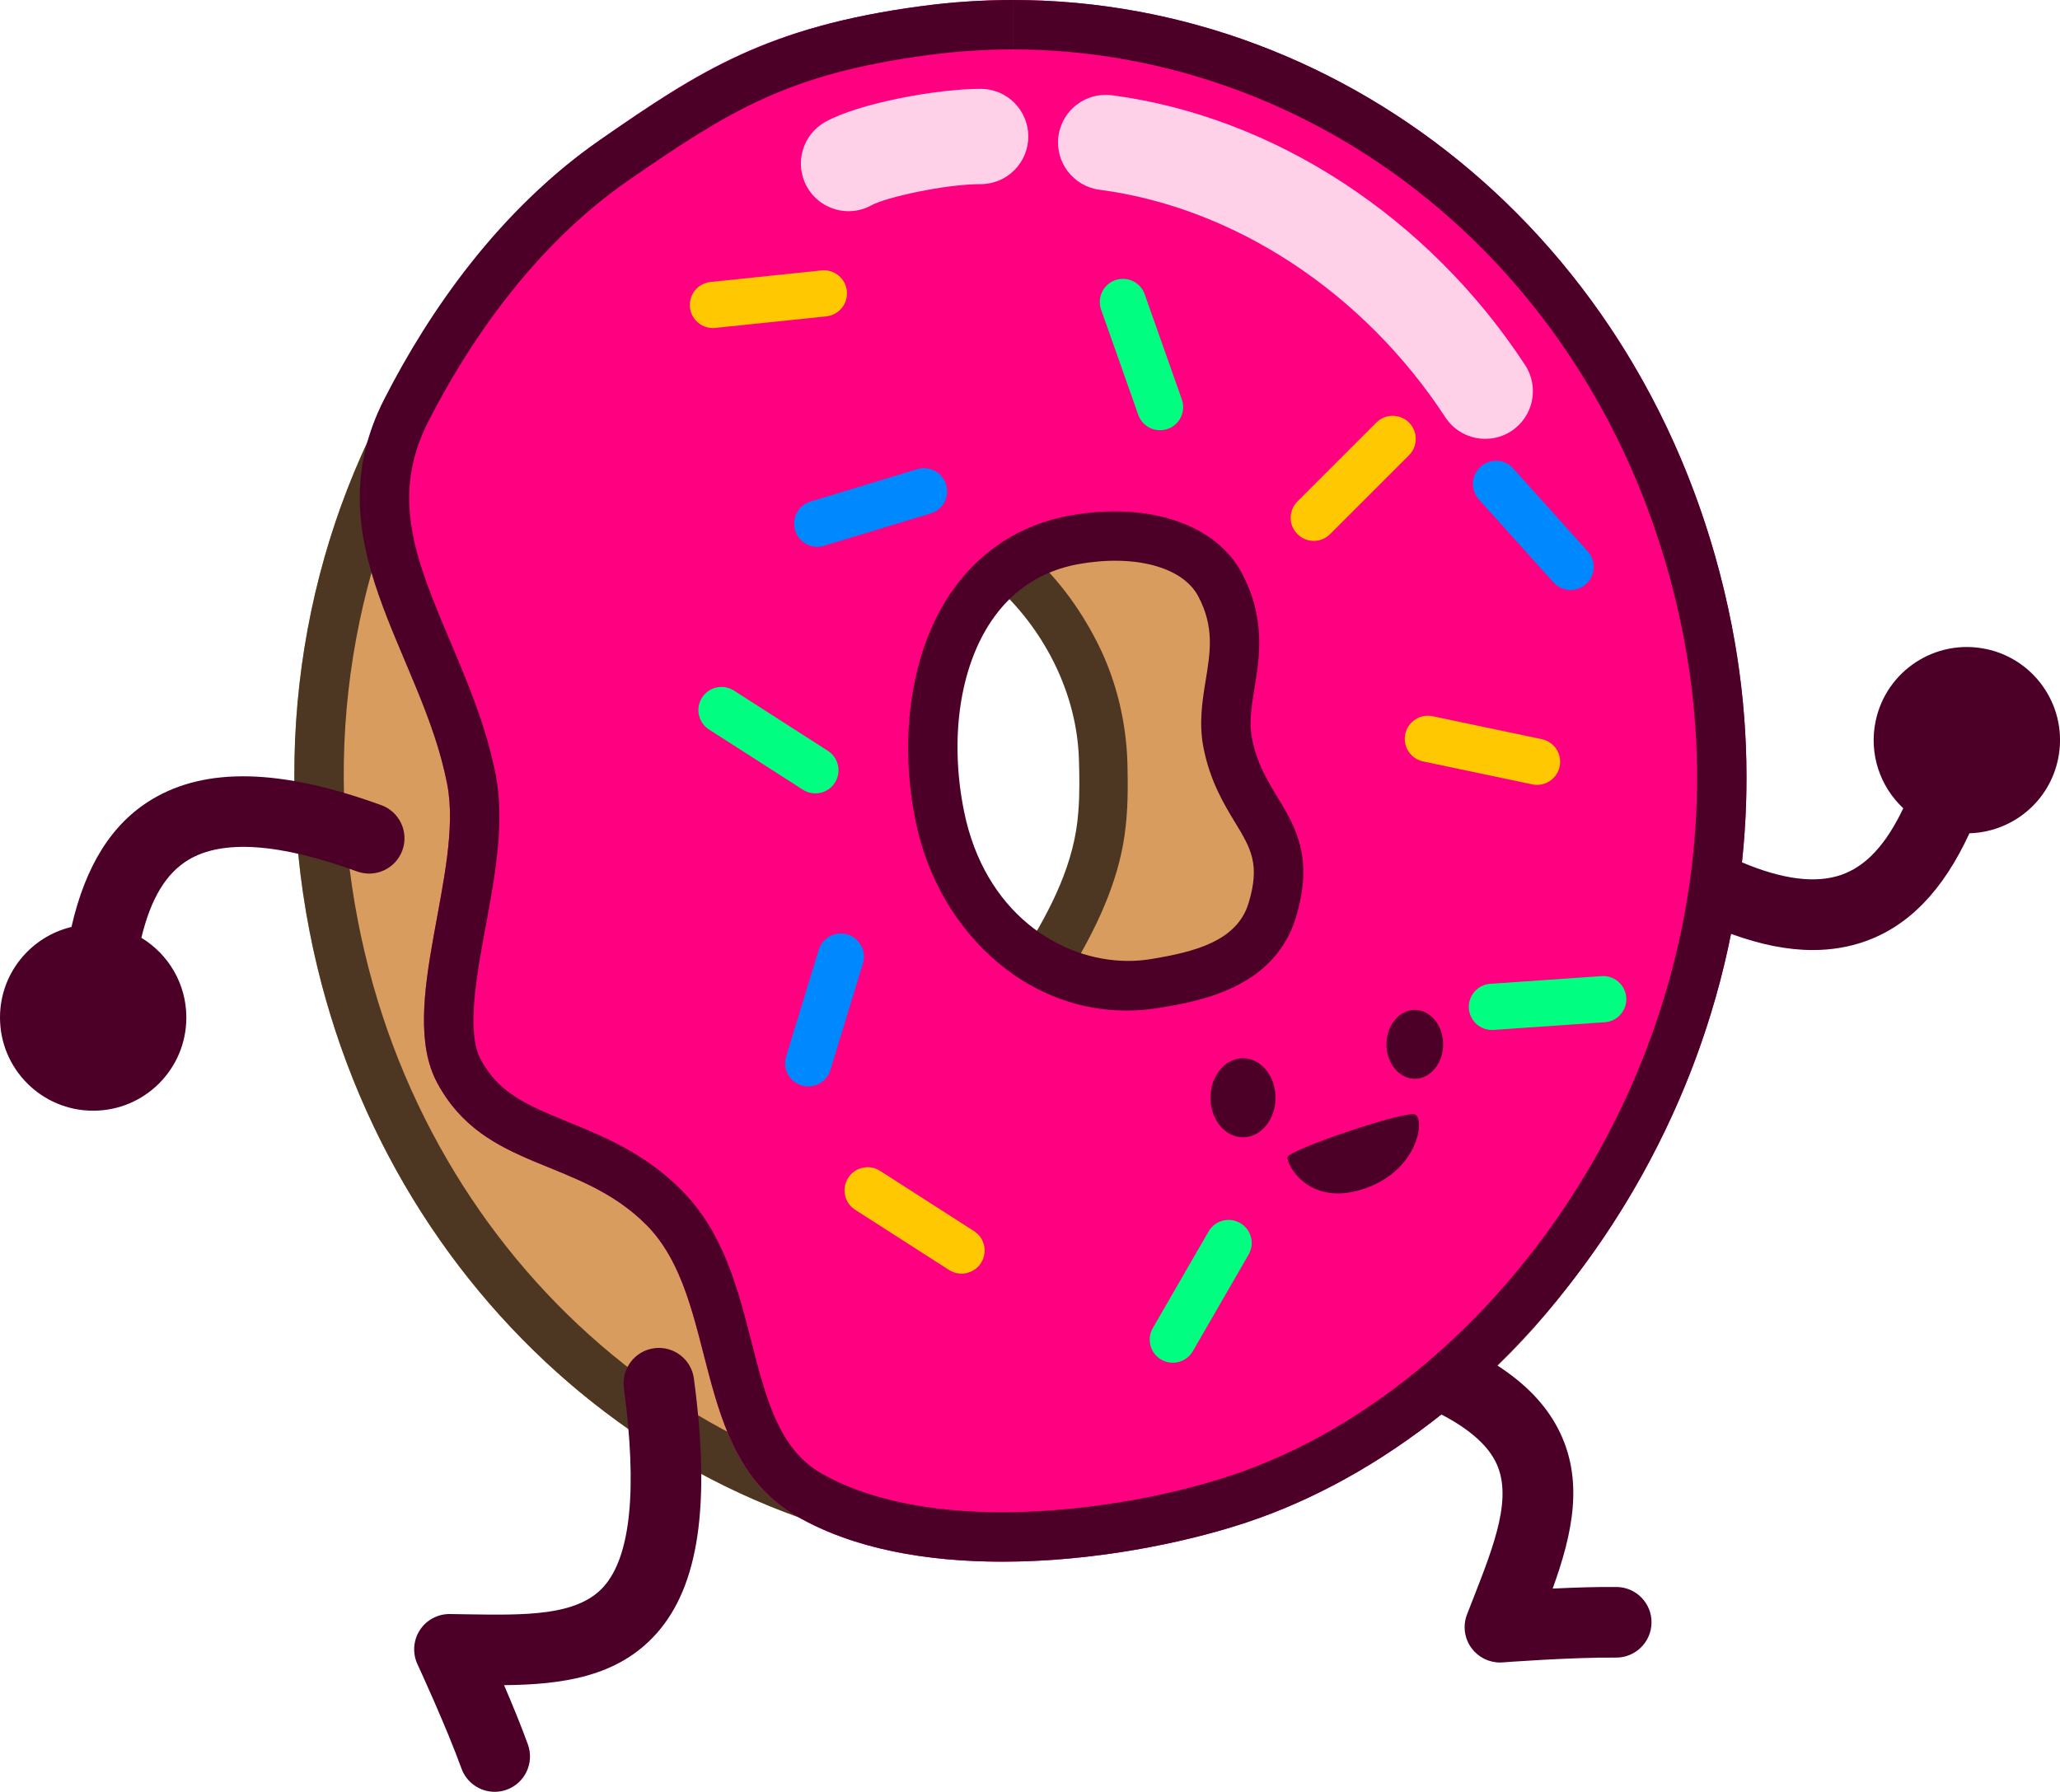
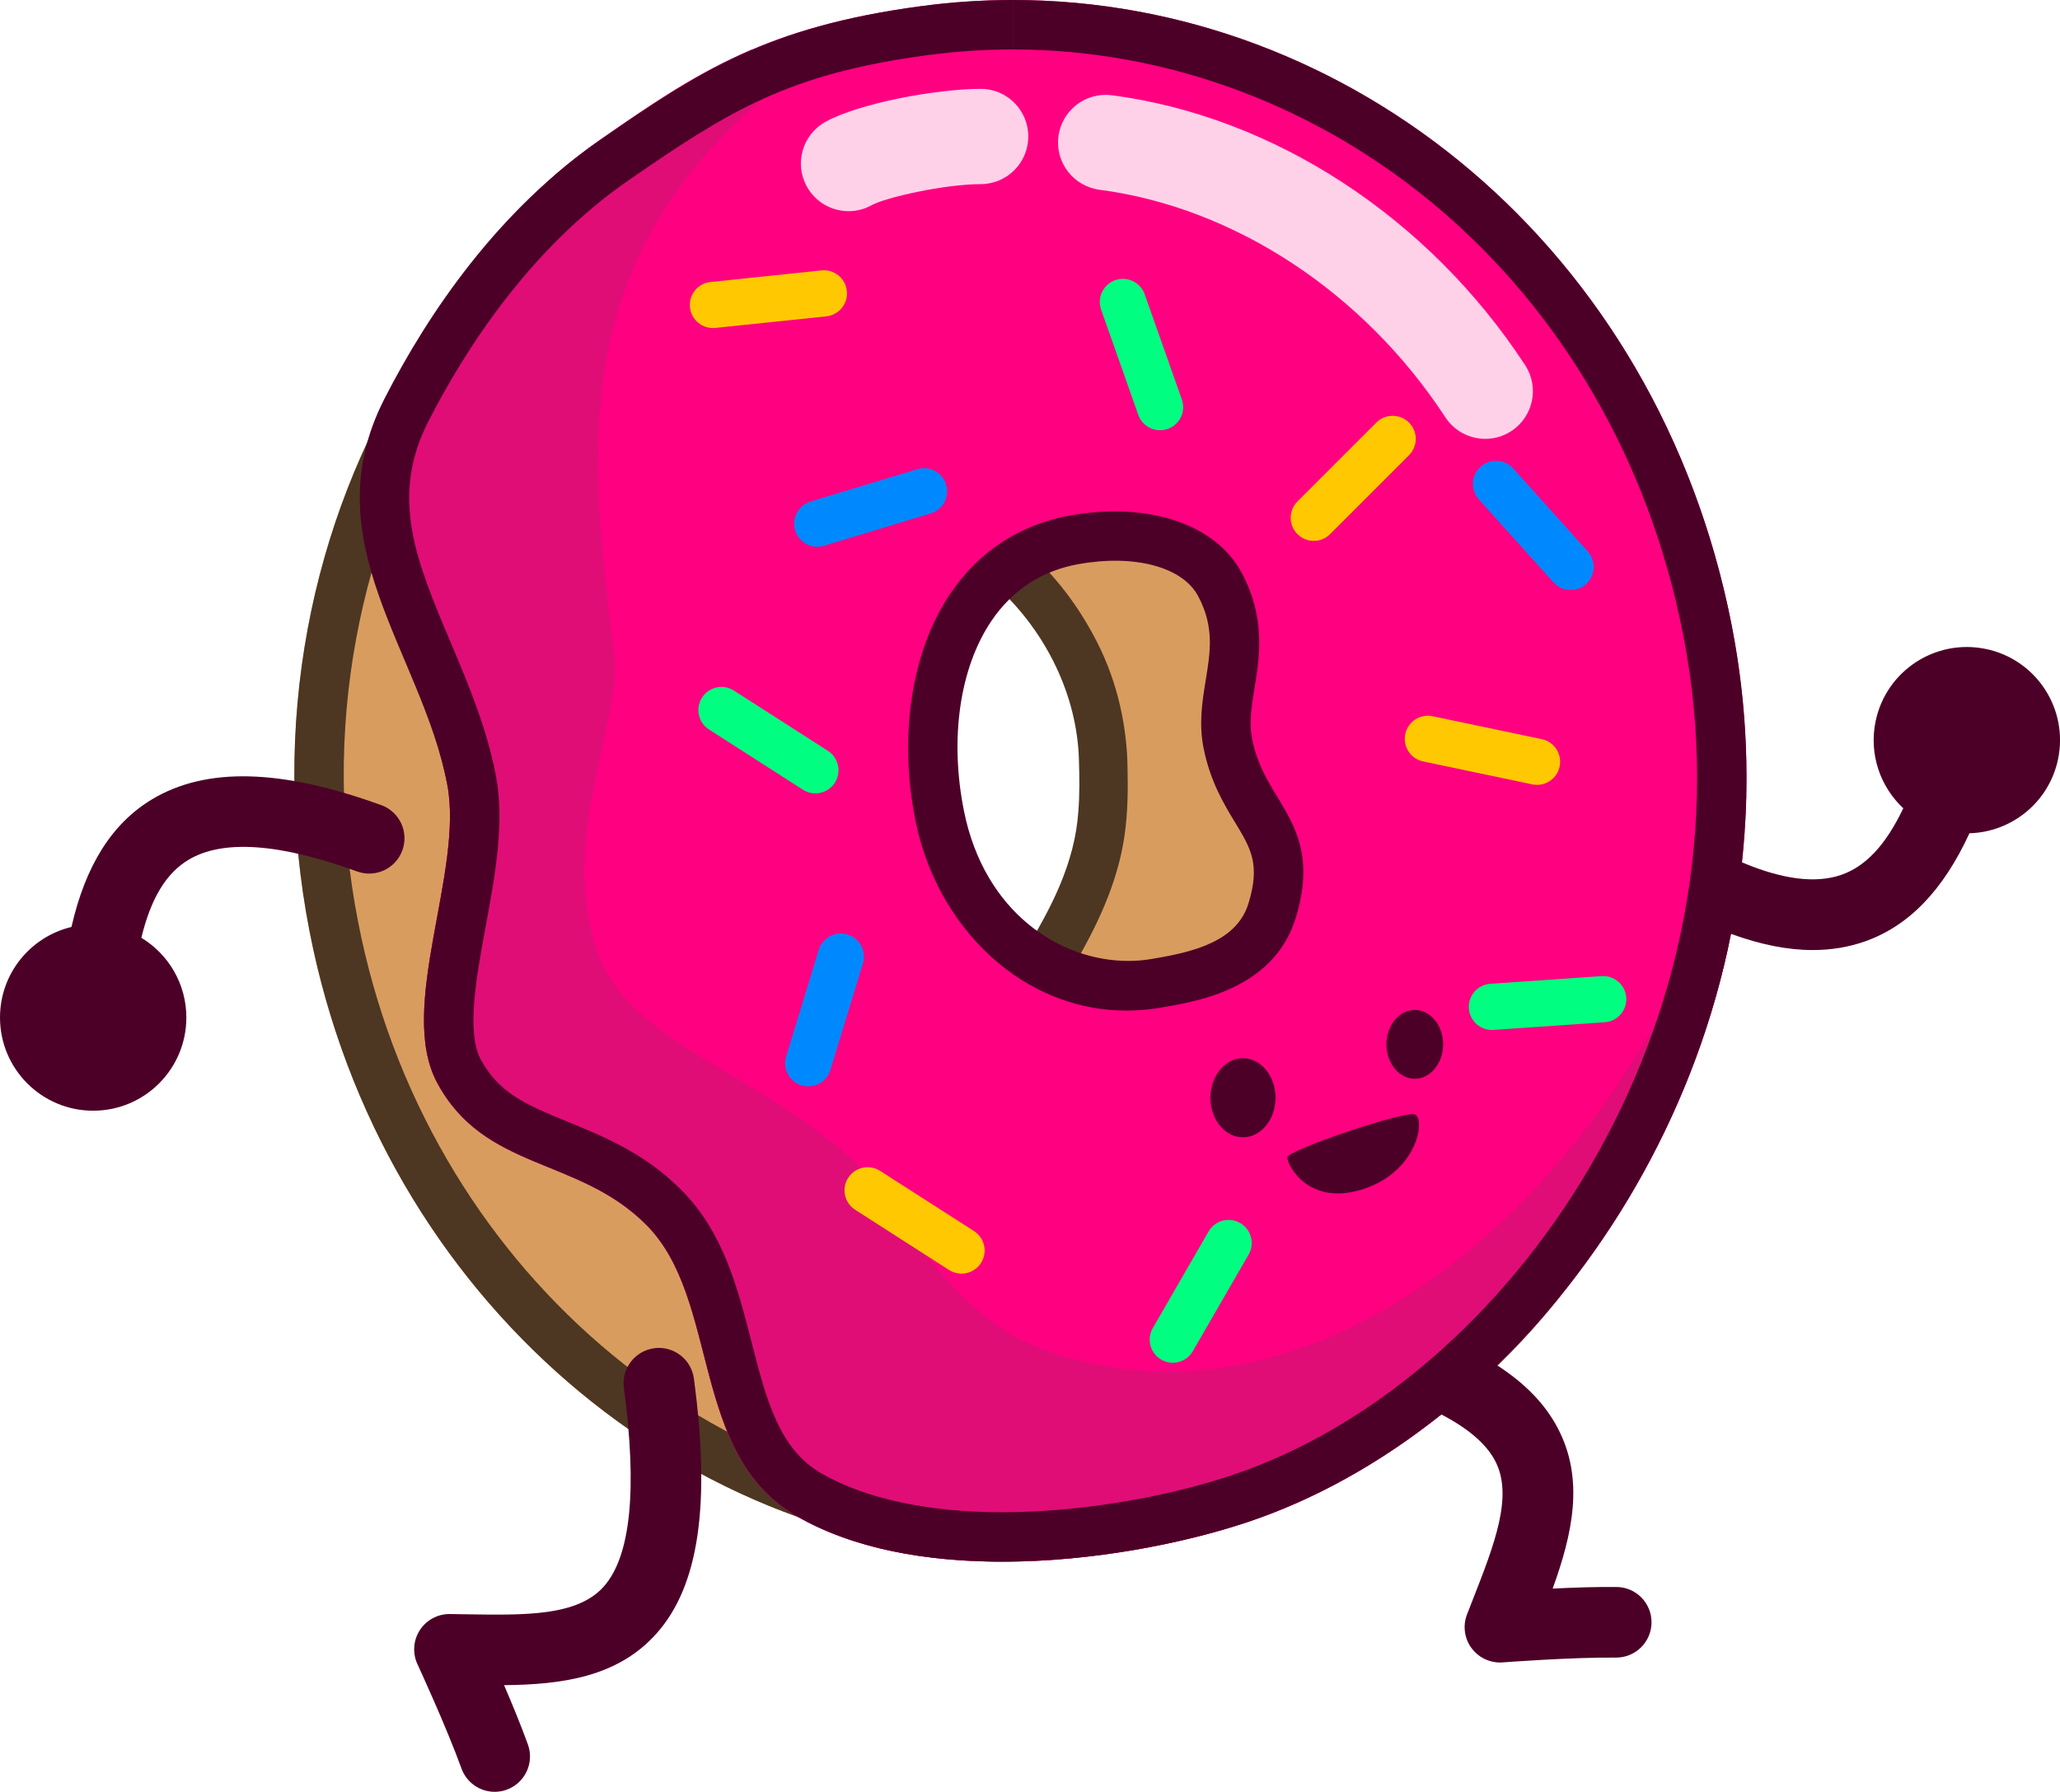
<svg xmlns="http://www.w3.org/2000/svg" viewBox="0 0 583.45 507.55">
  <defs>
    <style>
      .cls-1 {
        fill: #ffc800;
      }

-       .cls-1, .cls-2, .cls-3, .cls-4, .cls-5, .cls-6, .cls-7, .cls-8, .cls-9 {
+       .cls-1, .cls-2, .cls-3, .cls-4, .cls-5, .cls-6, .cls-7, .cls-8, .cls-9, .cls-10 {
        stroke-width: 0px;
      }

      .cls-2 {
        fill: #ffd1e8;
      }

      .cls-3 {
        fill: #def7f2;
      }

      .cls-4 {
        fill: #4d3722;
      }

      .cls-5 {
        fill: #ff0081;
      }

      .cls-6 {
        fill: #4d0027;
      }

-       .cls-10 {
+       .cls-11 {
        mix-blend-mode: multiply;
      }

-       .cls-11 {
+       .cls-7 {
+         fill: #e00d77;
+       }
+ 
+       .cls-12 {
        isolation: isolate;
      }

-       .cls-7 {
+       .cls-8 {
        fill: #00ff80;
      }

-       .cls-8 {
+       .cls-9 {
        fill: #d99c5f;
      }

-       .cls-9 {
+       .cls-10 {
        fill: #08f;
      }
    </style>
  </defs>
-   <g class="cls-11">
+   <g class="cls-12">
    <g id="Layer_2" data-name="Layer 2">
      <g id="Layer_1-2" data-name="Layer 1">
-         <path class="cls-8" d="M484.21,186.49C461.32,69.21,353.99-8.54,244.5,12.83c-109.5,21.37-179.7,133.78-156.81,251.07,22.89,117.29,130.22,195.04,239.72,173.66,109.5-21.37,179.7-133.78,156.81-251.07ZM313.17,216.6l-15.85,68.71-61.3-60.12,54.07-69.87,23.08,61.28Z" />
+         <path class="cls-9" d="M484.21,186.49C461.32,69.21,353.99-8.54,244.5,12.83c-109.5,21.37-179.7,133.78-156.81,251.07,22.89,117.29,130.22,195.04,239.72,173.66,109.5-21.37,179.7-133.78,156.81-251.07ZM313.17,216.6l-15.85,68.71-61.3-60.12,54.07-69.87,23.08,61.28Z" />
        <path class="cls-4" d="M280.96,23.29c43.42,0,86.33,16.38,120.84,46.13,17.22,14.85,31.85,32.5,43.47,52.47,12.05,20.7,20.53,43.34,25.21,67.29,5.26,26.93,5.44,54.01.53,80.47-4.73,25.5-13.95,49.37-27.42,70.93-27.54,44.09-69.75,73.66-118.86,83.24-11.14,2.17-22.5,3.28-33.77,3.28-43.42,0-86.34-16.38-120.84-46.13-17.22-14.85-31.85-32.5-43.47-52.47-12.05-20.71-20.53-43.34-25.21-67.29-5.26-26.93-5.44-54.01-.53-80.47,4.73-25.5,13.95-49.37,27.42-70.93,27.54-44.09,69.75-73.66,118.86-83.24,11.13-2.17,22.49-3.27,33.78-3.28h0M280.95,9.29c-12.04,0-24.24,1.15-36.45,3.54-109.5,21.37-179.7,133.78-156.81,251.07,20.34,104.21,107.32,177.2,203.27,177.2,12.04,0,24.24-1.15,36.45-3.54,109.5-21.37,179.7-133.78,156.81-251.07C463.87,82.29,376.89,9.29,280.95,9.29h0Z" />
-         <g class="cls-10">
+         <g class="cls-11">
          <path class="cls-3" d="M297.01,382.8c-31.33-10.78-41.26-42.82-59.02-57.34-29.59-24.2-60.18-31.56-68.63-55.49-11.57-32.79,7.09-65.34,4.57-85.25-7.71-60.88-14.52-118.61,58.01-168.98,1.48-1.02-5.83-1.56-19.09-1.65-15.14,6.47-27.66,14.89-42.62,25.35-38.35,26.78-37.64,48.02-54.07,81.95-19.78,40.85,3.15,63.08,10.5,100.72,4.82,24.7-14.35,63.23-2.82,84.62,13.5,25.04,39.88,20.86,59.15,40.14,21.13,21.13,12.22,64.9,42.5,82.5,35.84,20.83,94.34,12.86,127.42,1.91,62.3-20.62,119.18-83.99,136.42-162.34,2.74-18.19,4.42-31.92,5.1-38.93.07-1.59.12-3.19.16-4.79-25.24,101.72-114.07,186.32-197.6,157.57Z" />
        </g>
        <g>
          <path class="cls-5" d="M304.6,184.72c.06.12.13.24.19.37-.06-.12-.13-.24-.19-.37Z" />
          <path class="cls-5" d="M306.71,189.3c.07.17.14.33.21.5-.07-.17-.14-.33-.21-.5Z" />
          <path class="cls-5" d="M289.96,164.26s-.02-.02-.03-.03c0,0,.02.02.03.03Z" />
          <path class="cls-5" d="M305.68,186.97c.07.14.14.28.2.43-.07-.15-.14-.28-.2-.43Z" />
          <path class="cls-5" d="M301.14,178.54c.04.07.09.14.13.21-.04-.07-.09-.14-.13-.21Z" />
          <path class="cls-5" d="M302.32,180.51c.05.09.1.17.15.26-.05-.09-.1-.17-.15-.26Z" />
          <path class="cls-5" d="M303.47,182.57c.06.11.12.21.17.31-.06-.11-.12-.21-.17-.31Z" />
          <path class="cls-5" d="M299.94,176.65c.04.06.08.12.12.18-.04-.06-.08-.12-.12-.18Z" />
          <path class="cls-5" d="M307.69,191.74c.07.18.15.36.21.55-.07-.19-.14-.36-.21-.55Z" />
          <path class="cls-5" d="M310.83,202.3c.06.3.14.59.2.89-.06-.3-.13-.59-.2-.89Z" />
          <path class="cls-5" d="M311.85,208.16c.04.33.1.66.14.99-.04-.34-.09-.66-.14-.99Z" />
          <path class="cls-5" d="M312.21,211.41c.02.29.06.57.08.86-.02-.29-.06-.57-.08-.86Z" />
          <path class="cls-5" d="M311.39,205.15c.06.33.12.64.18.97-.05-.33-.12-.65-.18-.97Z" />
          <path class="cls-5" d="M308.6,194.25c.07.21.15.42.22.63-.07-.21-.15-.42-.22-.63Z" />
          <path class="cls-5" d="M310.18,199.55c.07.26.14.51.21.78-.07-.26-.14-.52-.21-.78Z" />
          <path class="cls-5" d="M309.43,196.86c.07.23.15.46.22.7-.07-.24-.15-.46-.22-.7Z" />
          <path class="cls-5" d="M291.87,166.27s.02.02.03.04c-.01-.01-.02-.02-.03-.04Z" />
          <path class="cls-5" d="M287.59,161.97s.03.03.05.04c-.02-.01-.03-.03-.05-.04Z" />
          <path class="cls-5" d="M288.28,162.62s.02.02.03.03c-.01-.01-.02-.02-.03-.03Z" />
          <path class="cls-5" d="M287.01,161.45s.03.03.05.05c-.02-.02-.03-.03-.05-.05Z" />
          <path class="cls-5" d="M298.75,174.88s.06.09.1.13c-.03-.05-.06-.09-.1-.13Z" />
          <path class="cls-5" d="M490.51,177.37C467.62,60.08,365.81-12.35,260.83,1.75c-43.45,5.83-62.79,18.28-90.61,37.7-38.35,26.78-37.64,48.02-54.07,81.95-19.78,40.85,3.15,63.08,10.5,100.72,4.82,24.7-14.35,63.23-2.82,84.62,13.5,25.04,39.88,20.86,59.15,40.14,21.13,21.13,12.22,64.9,42.5,82.5,35.84,20.83,94.34,12.86,127.42,1.91,85.32-28.24,160.48-136.64,137.59-253.92ZM327.24,278.57c-11.45,1.91-22.08-.24-31.2-5.17-15.2-8.23-26.22-24.22-29.85-42.14-5.51-27.15.27-56.57,19.78-70.69,0,0-.02-.01-.02-.01,0,0,11.23-6.37,18.32-7.65,19.3-3.46,42.5.32,41.29,12.72-.84,8.51,3.92,39.66,6.49,46.9,4.27,12.02,5.46,32.35,8.26,45.42,3.98,18.59-23.3,19-33.07,20.63Z" />
          <path class="cls-5" d="M286.54,161.04s.04.03.05.05c-.02-.02-.04-.03-.05-.05Z" />
          <path class="cls-5" d="M286.19,160.74s.04.03.06.05c-.03-.02-.04-.03-.06-.05Z" />
          <path class="cls-5" d="M289.07,163.37s.02.02.02.02c0,0-.02-.02-.02-.02Z" />
          <path class="cls-5" d="M285.97,160.56s.04.03.07.05c-.04-.03-.06-.05-.07-.05Z" />
          <path class="cls-5" d="M296.35,171.61s.05.06.07.09c-.02-.03-.05-.06-.07-.09Z" />
          <path class="cls-5" d="M297.54,173.19s.06.08.09.12c-.03-.04-.06-.08-.09-.12Z" />
          <path class="cls-5" d="M295.18,170.13s.03.04.05.06c-.02-.02-.03-.04-.05-.06Z" />
          <path class="cls-5" d="M290.87,165.2s.02.02.03.03c0-.01-.02-.02-.03-.03Z" />
          <path class="cls-5" d="M292.93,167.45s.03.03.04.04c-.01-.02-.03-.03-.04-.04Z" />
          <path class="cls-5" d="M294.03,168.73s.03.04.05.06c-.02-.02-.03-.04-.05-.06Z" />
        </g>
        <g>
          <path class="cls-2" d="M431.96,103.43c-27.36-41.85-71.12-70.42-117.04-76.45-7.4-.96-14.17,4.24-15.14,11.63-.97,7.39,4.24,14.17,11.63,15.14,38.22,5.01,74.84,29.11,97.95,64.45,2.59,3.96,6.91,6.11,11.31,6.11,2.53,0,5.1-.71,7.38-2.2,6.24-4.08,7.99-12.45,3.91-18.69Z" />
          <path class="cls-2" d="M277.74,25.17c-12.53,0-34.45,4.08-43.95,9.34-6.52,3.61-8.88,11.83-5.26,18.35,2.47,4.45,7.07,6.96,11.82,6.96,2.21,0,4.46-.55,6.53-1.7,3.95-2.19,20.68-5.96,30.86-5.96,7.46,0,13.5-6.04,13.5-13.5s-6.04-13.5-13.5-13.5Z" />
        </g>
        <path class="cls-4" d="M290.09,269.7c7.6-12.28,14.38-25.36,15.33-39.92.39-4.69.31-9.98.16-14.72-.56-18.23-9.36-35.9-22.65-48.29l7.16-11.44c8.67,7.34,15.54,16.55,20.68,26.66,5.7,11.2,8.58,23.94,8.59,36.56.16,6.86-.04,13.89-1.28,20.7-2.5,13.67-8.97,26.2-16.1,37.84l-11.89-7.38Z" />
+         <path class="cls-7" d="M297.01,382.8c-31.33-10.78-41.26-42.82-59.02-57.34-29.59-24.2-60.18-31.56-68.63-55.49-11.57-32.79,7.09-65.34,4.57-85.25-7.71-60.88-14.52-118.61,58.01-168.98,1.48-1.02-5.83-1.56-19.09-1.65-15.14,6.47-27.66,14.89-42.62,25.35-38.35,26.78-37.64,48.02-54.07,81.95-19.78,40.85,3.15,63.08,10.5,100.72,4.82,24.7-14.35,63.23-2.82,84.62,13.5,25.04,39.88,20.86,59.15,40.14,21.13,21.13,12.22,64.9,42.5,82.5,35.84,20.83,94.34,12.86,127.42,1.91,62.3-20.62,119.18-83.99,136.42-162.34,2.74-18.19,4.42-31.92,5.1-38.93.07-1.59.12-3.19.16-4.79-25.24,101.72-114.07,186.32-197.6,157.57Z" />
      </g>
      <g id="Layer_2-2" data-name="Layer 2">
        <g>
          <path class="cls-6" d="M269.26,167.97c-11.11,16.37-14.83,40.54-9.93,64.68,3.26,16.06,11.66,30.38,23.66,40.32,10.52,8.71,23.07,13.29,36.09,13.29,3.08,0,6.2-.26,9.31-.78l.35-.06c10.43-1.73,32.12-5.34,38.26-25.43,5.21-17.06-.1-25.82-5.23-34.28-2.94-4.85-5.72-9.43-7.13-16.38-.93-4.57-.19-9.15.68-14.44,1.43-8.78,3.21-19.7-3.57-32.52-7.35-13.92-26.48-20.33-48.71-16.34-14.06,2.52-25.74,10.12-33.78,21.96ZM305.51,159.79c15.88-2.85,29.48.81,33.86,9.1,4.58,8.67,3.45,15.65,2.13,23.73-.99,6.1-2.02,12.4-.58,19.48,1.9,9.34,5.77,15.72,8.88,20.85,4.49,7.4,7.19,11.86,3.81,22.93-3.32,10.88-15.77,13.81-27.17,15.71l-.35.06c-2.14.36-4.32.54-6.54.54-19.41,0-40.71-13.78-46.5-42.34-4.16-20.52-1.25-40.71,7.79-54.03,5.96-8.77,14.26-14.17,24.67-16.04Z" />
          <path class="cls-6" d="M107.96,228.06c-28.36-10.32-49.6-10.85-64.94-1.62-11.31,6.81-18.8,18.7-22.78,36.13-11.61,2.77-20.24,13.2-20.24,25.66,0,14.57,11.81,26.39,26.39,26.39s26.39-11.81,26.39-26.39c0-9.58-5.1-17.96-12.74-22.59,2.69-11.15,7.01-18.28,13.31-22.07,9.69-5.84,25.77-4.73,47.79,3.28,5.19,1.89,10.93-.79,12.82-5.98,1.89-5.19-.79-10.93-5.98-12.82Z" />
          <path class="cls-6" d="M562.49,183.84c-14.26-3-28.25,6.13-31.25,20.39-1.97,9.37,1.3,18.63,7.82,24.72-4.93,10.36-10.62,16.45-17.56,18.86-7.22,2.51-16.64,1.31-28.12-3.54,2.32-21.62,1.59-44.09-2.86-66.91C469.52,69.83,382.2,0,286.91,0v14h0c43.6,0,86.42,15.99,120.6,45.03,17.29,14.69,31.98,32.29,43.64,52.31,12.18,20.91,20.81,44.03,25.62,68.71,21.44,109.85-49,211.72-128.25,237.95-19.6,6.49-43.78,10.36-64.69,10.36s-38.82-3.83-51.3-11.08c-11.93-6.94-15.52-20.93-19.67-37.14-3.93-15.33-7.99-31.19-19.97-43.16-10.35-10.35-21.87-15.05-32.04-19.2-12.4-5.06-19.67-8.37-24.69-17.69-4.14-7.68-1.2-23.6,1.39-37.63,2.69-14.55,5.47-29.59,2.85-43.02-2.65-13.57-7.83-25.83-12.84-37.68-9.64-22.81-17.25-40.82-6.23-62.39,10.5-20.55,28.88-49.1,56.84-68.4,28.38-19.58,45.02-30.05,84.52-35.35,8.01-1.07,16.15-1.62,24.2-1.62V0s0,0,0,0c-8.63,0-17.34.57-26.06,1.75-43.45,5.83-62.68,18.43-90.61,37.7-29.05,20.05-48.8,48.97-61.36,73.55-20.64,40.42,10.45,71.47,17.8,109.12,4.82,24.7-14.35,63.23-2.82,84.62,13.5,25.04,39.88,20.86,59.16,40.14,21.13,21.13,12.22,64.9,42.5,82.5,16.27,9.46,37.21,12.98,58.33,12.98,25.39,0,51.03-5.09,69.09-11.07,19.29-6.39,38.06-16.88,55.3-30.64,7.61,3.97,12.71,8.34,15.22,13.1,5.24,9.91-.13,23.61-6.35,39.48-.53,1.35-1.06,2.7-1.59,4.07-1.24,3.2-.75,6.82,1.3,9.58,1.9,2.55,4.88,4.04,8.03,4.04.26,0,.52,0,.77-.03.19-.01,19.38-1.48,32.05-1.36.04,0,.07,0,.11,0,5.47,0,9.94-4.41,10-9.9.06-5.52-4.37-10.05-9.89-10.1-5.61-.06-12.22.16-18.11.45,5.55-15.37,9.13-30.92,1.38-45.57-3.54-6.7-9.18-12.55-17.13-17.68,31.94-31.09,56.64-73.93,66.27-122.2,8.32,3.04,16.02,4.58,23.13,4.58,5.18,0,10.06-.8,14.66-2.4,12.47-4.34,22.25-14.43,29.73-30.68,11.93-.32,22.53-8.75,25.09-20.95,3-14.26-6.13-28.25-20.39-31.25Z" />
          <path class="cls-6" d="M185.29,381.9c-5.47.73-9.32,5.76-8.59,11.24,3.85,28.77,1.93,47.7-5.7,56.27-7.46,8.38-22.17,8.13-39.21,7.85-1.45-.02-2.9-.05-4.36-.07-.04,0-.09,0-.13,0-3.39,0-6.55,1.72-8.39,4.56-1.87,2.88-2.12,6.53-.68,9.64.08.17,8.17,17.65,12.47,29.55,1.47,4.07,5.31,6.61,9.41,6.61,1.13,0,2.27-.19,3.4-.6,5.19-1.88,7.88-7.61,6.01-12.8-1.9-5.27-4.43-11.4-6.75-16.81,16.34-.17,32.16-2.25,43.18-14.64,12-13.49,15.36-36.43,10.58-72.22-.73-5.47-5.77-9.31-11.24-8.59Z" />
          <ellipse class="cls-6" cx="400.71" cy="295.82" rx="8.03" ry="9.75" />
          <ellipse class="cls-6" cx="352.05" cy="310.95" rx="9.22" ry="11.2" />
          <path class="cls-6" d="M400.71,315.66c-2.96-1.05-35.87,10.06-36.08,12.16-.21,2.1,6.29,14.67,22.64,8.59,14.6-5.43,16.39-19.7,13.44-20.75Z" />
        </g>
      </g>
      <g id="Layer_3" data-name="Layer 3">
        <g>
-           <rect class="cls-7" x="195.3" y="203.11" width="44.68" height="13.09" rx="6.54" ry="6.54" transform="translate(147.61 -84.31) rotate(32.67)" />
-           <rect class="cls-7" x="317.75" y="359.23" width="44.68" height="13.09" rx="6.54" ry="6.54" transform="translate(826.89 254.14) rotate(120)" />
-           <rect class="cls-7" x="300.99" y="93.88" width="44.68" height="13.09" rx="6.54" ry="6.54" transform="translate(310.33 -237.89) rotate(70.55)" />
-           <rect class="cls-7" x="416" y="277.55" width="44.68" height="13.09" rx="6.54" ry="6.54" transform="translate(895.14 537.42) rotate(176.06)" />
-           <rect class="cls-9" x="211.2" y="279.53" width="44.68" height="13.09" rx="6.54" ry="6.54" transform="translate(575.34 146.26) rotate(106.98)" />
-           <rect class="cls-9" x="411.94" y="142.28" width="44.68" height="13.09" rx="6.54" ry="6.54" transform="translate(254.73 -273.68) rotate(48.06)" />
-           <rect class="cls-9" x="224.24" y="137.22" width="44.68" height="13.09" rx="6.54" ry="6.54" transform="translate(-31.1 77.73) rotate(-16.87)" />
+           <rect class="cls-8" x="195.3" y="203.11" width="44.68" height="13.09" rx="6.54" ry="6.54" transform="translate(147.61 -84.31) rotate(32.67)" />
+           <rect class="cls-8" x="317.75" y="359.23" width="44.68" height="13.09" rx="6.54" ry="6.54" transform="translate(826.89 254.14) rotate(120)" />
+           <rect class="cls-8" x="300.99" y="93.88" width="44.68" height="13.09" rx="6.54" ry="6.54" transform="translate(310.33 -237.89) rotate(70.55)" />
+           <rect class="cls-8" x="416" y="277.55" width="44.68" height="13.09" rx="6.54" ry="6.54" transform="translate(895.14 537.42) rotate(176.06)" />
+           <rect class="cls-10" x="211.2" y="279.53" width="44.68" height="13.09" rx="6.54" ry="6.54" transform="translate(575.34 146.26) rotate(106.98)" />
+           <rect class="cls-10" x="411.94" y="142.28" width="44.68" height="13.09" rx="6.54" ry="6.54" transform="translate(254.73 -273.68) rotate(48.06)" />
+           <rect class="cls-10" x="224.24" y="137.22" width="44.68" height="13.09" rx="6.54" ry="6.54" transform="translate(-31.1 77.73) rotate(-16.87)" />
          <rect class="cls-1" x="397.56" y="205.98" width="44.68" height="13.09" rx="6.54" ry="6.54" transform="translate(787.08 506.88) rotate(-168.13)" />
          <rect class="cls-1" x="195.3" y="78.21" width="44.68" height="13.09" rx="6.54" ry="6.54" transform="translate(442.89 146.48) rotate(174.05)" />
          <rect class="cls-1" x="360.93" y="128.96" width="44.68" height="13.09" rx="6.54" ry="6.54" transform="translate(750.1 -39.7) rotate(135)" />
          <rect class="cls-1" x="236.7" y="339.16" width="44.68" height="13.09" rx="6.54" ry="6.54" transform="translate(290.48 776.54) rotate(-147.33)" />
        </g>
      </g>
    </g>
  </g>
</svg>
